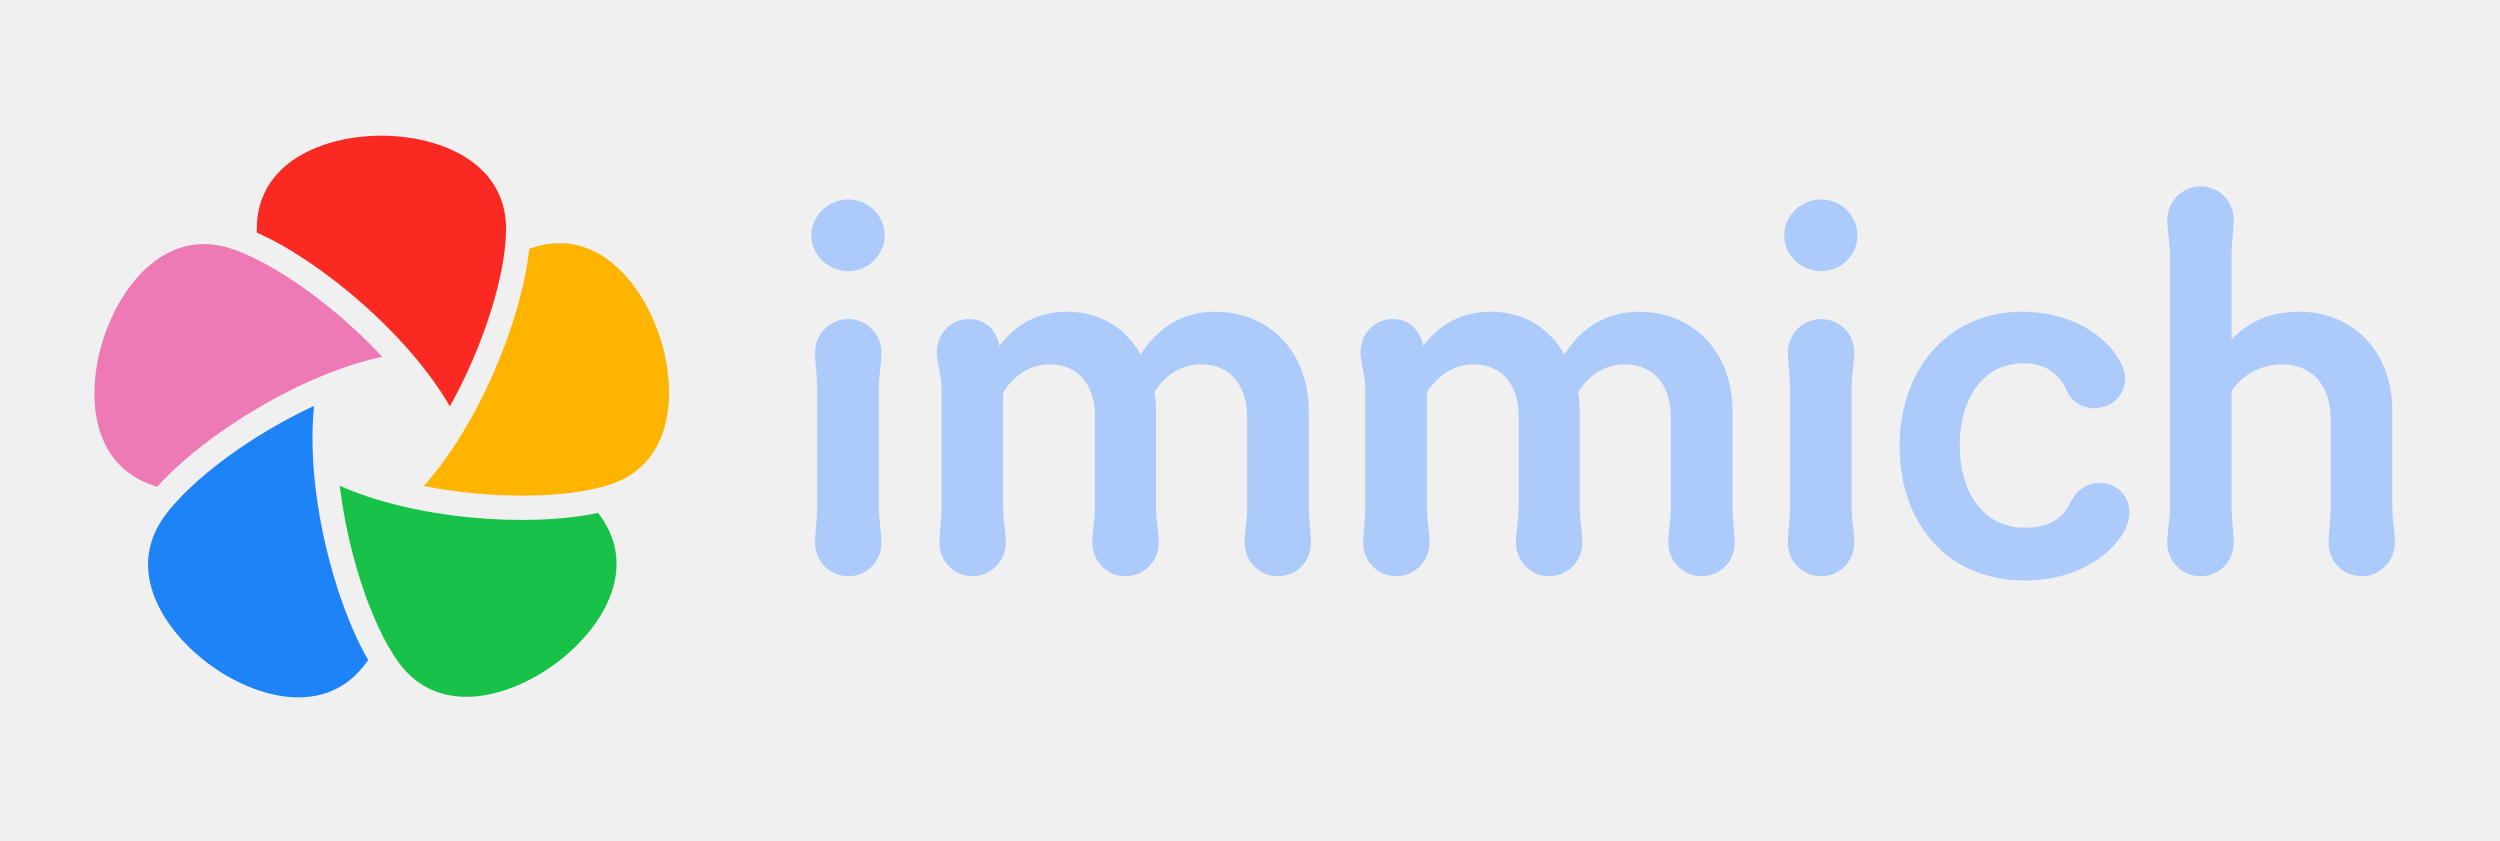
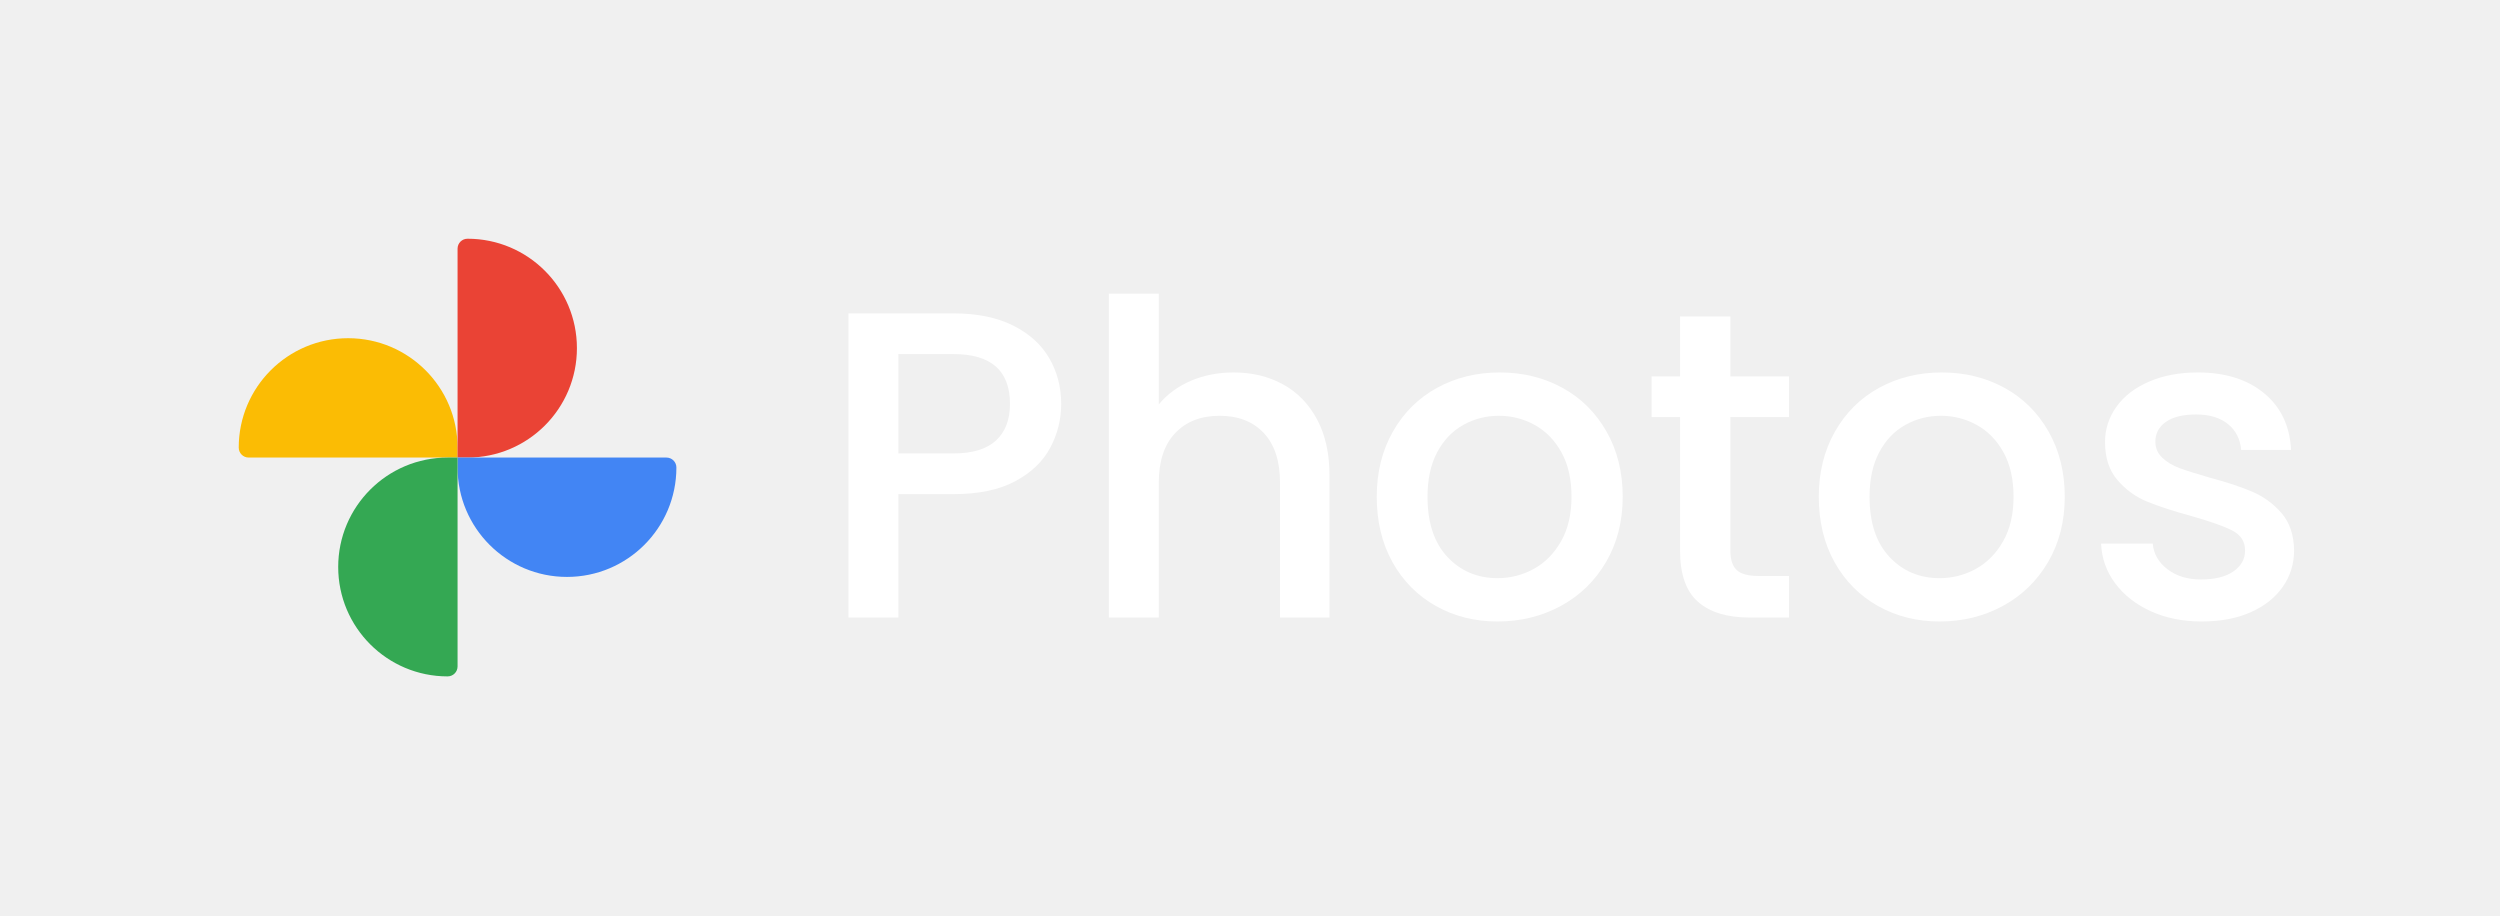
- <svg xmlns="http://www.w3.org/2000/svg" version="1.1" id="Router_Medium_x5F_Black_00000159464448132936669960000002337362428709113490_" x="0px" y="0px" viewBox="0 0 792 266.25" style="enable-background:new 0 0 792 266.25;" xml:space="preserve">
-   <style type="text/css">
- 	.st0{fill:#ACCBFA;}
- 	.st1{fill:#FA2921;}
- 	.st2{fill:#ED79B5;}
- 	.st3{fill:#FFB400;}
- 	.st4{fill:#1E83F7;}
- 	.st5{fill:#18C249;}
- </style>
-   <g>
-     <path class="st0" d="M268.73,63.18c6.34,0,11.52,5.18,11.52,11.35c0,6.34-5.18,11.35-11.52,11.35s-11.69-5.01-11.69-11.35   C257.04,68.36,262.39,63.18,268.73,63.18z M258.88,122.45c0-3.01-0.67-7.85-0.67-10.68c0-6.01,4.67-10.68,10.52-10.68   c5.84,0,10.52,4.67,10.52,10.68c0,2.84-0.83,7.68-0.83,10.68v38.73c0,3.01,0.83,7.85,0.83,10.68c0,6.01-4.67,10.68-10.52,10.68   c-5.84,0-10.52-4.67-10.52-10.68c0-2.84,0.67-7.68,0.67-10.68V122.45z" />
-     <path class="st0" d="M394.28,171.87c0-2.84,0.83-7.68,0.83-10.68V132.3c0-10.18-5.34-16.86-14.52-16.86c-6.01,0-11.35,3-14.86,8.85   c0.33,1.84,0.5,3.67,0.5,5.68v31.22c0,3.01,0.83,7.85,0.83,10.68c0,6.01-4.67,10.68-10.68,10.68c-5.51,0-10.35-4.67-10.35-10.68   c0-2.84,0.83-7.68,0.83-10.68V131.8c0-3.17-0.5-6.01-1.67-8.51c-2.17-4.84-6.51-7.85-12.52-7.85c-6.18,0-11.19,3.17-14.86,8.85   v36.9c0,3.01,0.83,7.85,0.83,10.68c0,6.01-4.84,10.68-10.52,10.68c-5.84,0-10.52-4.67-10.52-10.68c0-2.84,0.67-7.68,0.67-10.68   v-38.57c0-3.01-1.5-8.35-1.5-10.85c0-6.01,4.34-10.68,10.18-10.68c5.51,0,8.68,3.67,9.68,8.51c5.01-6.68,12.02-10.85,21.2-10.85   c10.85,0,18.7,5.18,23.54,13.52c5.51-8.68,13.52-13.52,23.54-13.52c16.86,0,29.72,12.19,29.72,31.72v30.72   c0,3.01,0.67,7.85,0.67,10.68c0,6.01-4.51,10.68-10.52,10.68C399.12,182.55,394.28,177.88,394.28,171.87z" />
-     <path class="st0" d="M528.5,171.87c0-2.84,0.83-7.68,0.83-10.68V132.3c0-10.18-5.34-16.86-14.52-16.86c-6.01,0-11.35,3-14.86,8.85   c0.33,1.84,0.5,3.67,0.5,5.68v31.22c0,3.01,0.84,7.85,0.84,10.68c0,6.01-4.67,10.68-10.68,10.68c-5.51,0-10.35-4.67-10.35-10.68   c0-2.84,0.84-7.68,0.84-10.68V131.8c0-3.17-0.5-6.01-1.67-8.51c-2.17-4.84-6.51-7.85-12.52-7.85c-6.18,0-11.19,3.17-14.86,8.85   v36.9c0,3.01,0.83,7.85,0.83,10.68c0,6.01-4.84,10.68-10.52,10.68c-5.84,0-10.52-4.67-10.52-10.68c0-2.84,0.67-7.68,0.67-10.68   v-38.57c0-3.01-1.5-8.35-1.5-10.85c0-6.01,4.34-10.68,10.18-10.68c5.51,0,8.68,3.67,9.68,8.51c5.01-6.68,12.02-10.85,21.2-10.85   c10.85,0,18.7,5.18,23.54,13.52c5.51-8.68,13.52-13.52,23.54-13.52c16.86,0,29.72,12.19,29.72,31.72v30.72   c0,3.01,0.67,7.85,0.67,10.68c0,6.01-4.51,10.68-10.52,10.68C533.35,182.55,528.5,177.88,528.5,171.87z" />
-     <path class="st0" d="M576.92,63.18c6.34,0,11.52,5.18,11.52,11.35c0,6.34-5.18,11.35-11.52,11.35s-11.69-5.01-11.69-11.35   C565.23,68.36,570.57,63.18,576.92,63.18z M567.07,122.45c0-3.01-0.67-7.85-0.67-10.68c0-6.01,4.67-10.68,10.52-10.68   s10.52,4.67,10.52,10.68c0,2.84-0.84,7.68-0.84,10.68v38.73c0,3.01,0.84,7.85,0.84,10.68c0,6.01-4.67,10.68-10.52,10.68   s-10.52-4.67-10.52-10.68c0-2.84,0.67-7.68,0.67-10.68V122.45z" />
-     <path class="st0" d="M601.79,141.31c0-23.54,14.69-42.57,39.07-42.57c12.86,0,24.71,5.84,30.05,14.53c2,3.17,2.34,5.01,2.34,6.51   c0,5.18-4.01,9.52-9.85,9.52c-3.84,0-7.34-2.17-8.85-6.01c-2.34-5.18-6.85-8.18-13.69-8.18c-12.86,0-20.03,11.52-20.03,26.04   c0,14.69,7.51,26.04,20.53,26.04c7.01,0,12.02-2.5,14.36-7.68c1.67-3.51,4.84-6.51,9.18-6.51c6.01,0,9.68,4.17,9.68,9.35   c0,2.5-1,5.51-3.17,8.35c-5.51,7.35-15.86,13.19-30.05,13.19C616.32,183.89,601.79,165.19,601.79,141.31z" />
-     <path class="st0" d="M737.69,171.87c0-2.84,0.67-7.68,0.67-10.68v-28.55c0-10.18-5.68-17.2-15.36-17.2   c-6.68,0-12.35,3.17-16.03,8.35v37.4c0,3.01,0.67,7.85,0.67,10.68c0,6.01-4.67,10.68-10.52,10.68s-10.52-4.67-10.52-10.68   c0-2.84,0.84-7.68,0.84-10.68v-80.8c0-3.01-0.84-7.85-0.84-10.68c0-6.01,4.84-10.68,10.52-10.68c5.84,0,10.52,4.67,10.52,10.68   c0,2.84-0.67,7.68-0.67,10.68v27.21c5.01-5.51,12.19-8.85,21.37-8.85c17.2,0,29.55,12.86,29.55,31.22v31.22   c0,3.01,0.83,7.85,0.83,10.68c0,6.01-4.84,10.68-10.52,10.68C742.36,182.55,737.69,177.88,737.69,171.87z" />
+ <svg xmlns="http://www.w3.org/2000/svg" version="1.1" viewBox="0 0 628.33 230.00">
+   <g transform="translate(60.00, 60.00) scale(1.864407)">
+     <path fill="#FBBC04" d="M14.75 13.41c8.146 0 14.75 6.603 14.75 14.75v1.34H1.34C.6 29.5 0 28.9 0 28.16c0-8.147 6.604-14.75 14.75-14.75z" />
+     <path fill="#EA4335" d="M45.59 14.75c0 8.146-6.603 14.75-14.75 14.75H29.5V1.34C29.5.6 30.1 0 30.84 0c8.147 0 14.75 6.604 14.75 14.75z" />
+     <path fill="#4285F4" d="M44.25 45.59c-8.146 0-14.75-6.603-14.75-14.75V29.5h28.16c.74 0 1.34.6 1.34 1.34 0 8.147-6.604 14.75-14.75 14.75z" />
+     <path fill="#34A853" d="M13.41 44.25c0-8.146 6.603-14.75 14.75-14.75h1.34v28.16c0 .74-.6 1.34-1.34 1.34-8.147 0-14.75-6.604-14.75-14.75z" />
  </g>
-   <g>
-     <path class="st1" d="M114.82,96.21c11.92,10.55,21.52,21.86,27.7,32.52c10.62-18.99,17.71-41.55,17.8-55.92c0-0.1,0-0.19,0-0.28   c0-21.26-21.21-29.54-39.48-29.54s-39.48,8.28-39.48,29.54c0,0.29,0,0.68,0,1.15C91.54,78.2,103.61,86.29,114.82,96.21z" />
-     <path class="st2" d="M49.8,154.19c7.45-8.29,18.88-17.27,31.77-24.86c13.72-8.07,27.44-13.71,39.49-16.3   c-14.78-15.96-34.04-29.68-47.68-34.21c-0.1-0.03-0.18-0.06-0.27-0.09c-20.22-6.57-34.65,11.05-40.3,28.42s-4.33,40.11,15.89,46.68   C48.99,153.93,49.35,154.05,49.8,154.19z" />
-     <path class="st3" d="M209.07,106.86c-5.65-17.38-20.07-34.99-40.3-28.42c-0.28,0.09-0.65,0.21-1.09,0.35   c-1.16,11.08-5.12,25.07-11.09,38.79c-6.35,14.6-14.14,27.23-22.36,36.39c21.34,4.23,44.99,4,58.68-0.35   c0.1-0.03,0.19-0.06,0.27-0.09C213.4,146.97,214.71,124.24,209.07,106.86z" />
-     <path class="st4" d="M102.8,171.18c-3.44-15.54-4.56-30.34-3.3-42.59c-19.75,9.12-38.75,23.2-47.27,34.78   c-0.06,0.08-0.11,0.16-0.16,0.23c-12.5,17.2-0.2,36.37,14.58,47.11s36.81,16.51,49.31-0.69c0.17-0.24,0.4-0.55,0.68-0.93   C111.05,199.44,106.04,185.79,102.8,171.18z" />
-     <path class="st5" d="M189.48,162.49c-10.9,2.33-25.42,2.88-40.32,1.44c-15.84-1.53-30.26-5.03-41.52-10.02   c2.57,21.6,10.09,44.02,18.47,55.7c0.06,0.08,0.11,0.16,0.16,0.23c12.5,17.2,34.52,11.43,49.31,0.69   c14.78-10.74,27.08-29.9,14.58-47.11C189.99,163.18,189.76,162.86,189.48,162.49z" />
+   <g fill="#FFFFFF" transform="translate(205.00, 155.21) scale(0.11, -0.11)">
+     <path fill-rule="evenodd" transform="translate(0, 0)" d="M315 282H189V0H75V695H315Q395 695 450.5 667.5Q506 640 533.5 593.0Q561 546 561 488Q561 435 536.0 388.0Q511 341 456.0 311.5Q401 282 315 282ZM444 488Q444 602 315 602H189V375H315Q380 375 412.0 404.5Q444 434 444 488Z" />
+     <path fill-rule="evenodd" transform="translate(595, 0)" d="M579 325V0H466V308Q466 382 429.0 421.5Q392 461 328 461Q264 461 226.5 421.5Q189 382 189 308V0H75V740H189V487Q218 522 262.5 541.0Q307 560 360 560Q423 560 472.5 533.0Q522 506 550.5 453.0Q579 400 579 325Z" />
+     <path fill-rule="evenodd" transform="translate(1244, 0)" d="M38 276Q38 360 75.0 425.0Q112 490 176.0 525.0Q240 560 319 560Q398 560 462.0 525.0Q526 490 563.0 425.0Q600 360 600 276Q600 192 562.0 127.0Q524 62 458.5 26.5Q393 -9 314 -9Q236 -9 173.0 26.5Q110 62 74.0 126.5Q38 191 38 276ZM483 276Q483 336 460.0 377.5Q437 419 399.0 440.0Q361 461 317 461Q273 461 235.5 440.0Q198 419 176.0 377.5Q154 336 154 276Q154 187 199.5 138.5Q245 90 314 90Q358 90 396.5 111.0Q435 132 459.0 174.0Q483 216 483 276Z" />
+     <path fill-rule="evenodd" transform="translate(1882, 0)" d="M208 458V153Q208 122 222.5 108.5Q237 95 272 95H342V0H252Q175 0 134.0 36.0Q93 72 93 153V458H28V551H93V688H208V551H342V458Z" />
+     <path fill-rule="evenodd" transform="translate(2254, 0)" d="M38 276Q38 360 75.0 425.0Q112 490 176.0 525.0Q240 560 319 560Q398 560 462.0 525.0Q526 490 563.0 425.0Q600 360 600 276Q600 192 562.0 127.0Q524 62 458.5 26.5Q393 -9 314 -9Q236 -9 173.0 26.5Q110 62 74.0 126.5Q38 191 38 276ZM483 276Q483 336 460.0 377.5Q437 419 399.0 440.0Q361 461 317 461Q273 461 235.5 440.0Q198 419 176.0 377.5Q154 336 154 276Q154 187 199.5 138.5Q245 90 314 90Q358 90 396.5 111.0Q435 132 459.0 174.0Q483 216 483 276Z" />
+     <path fill-rule="evenodd" transform="translate(2892, 0)" d="M45 169H163Q166 134 196.5 110.5Q227 87 273 87Q321 87 347.5 105.5Q374 124 374 153Q374 184 344.5 199.0Q315 214 251 232Q189 249 150.0 265.0Q111 281 82.5 314.0Q54 347 54 401Q54 445 80.0 481.5Q106 518 154.5 539.0Q203 560 266 560Q360 560 417.5 512.5Q475 465 479 383H365Q362 420 335.0 442.0Q308 464 262 464Q217 464 193.0 447.0Q169 430 169 402Q169 380 185.0 365.0Q201 350 224.0 341.5Q247 333 292 320Q352 304 390.5 287.5Q429 271 457.0 239.0Q485 207 486 154Q486 107 460.0 70.0Q434 33 386.5 12.0Q339 -9 275 -9Q210 -9 158.5 14.5Q107 38 77.0 78.5Q47 119 45 169Z" />
  </g>
</svg>
